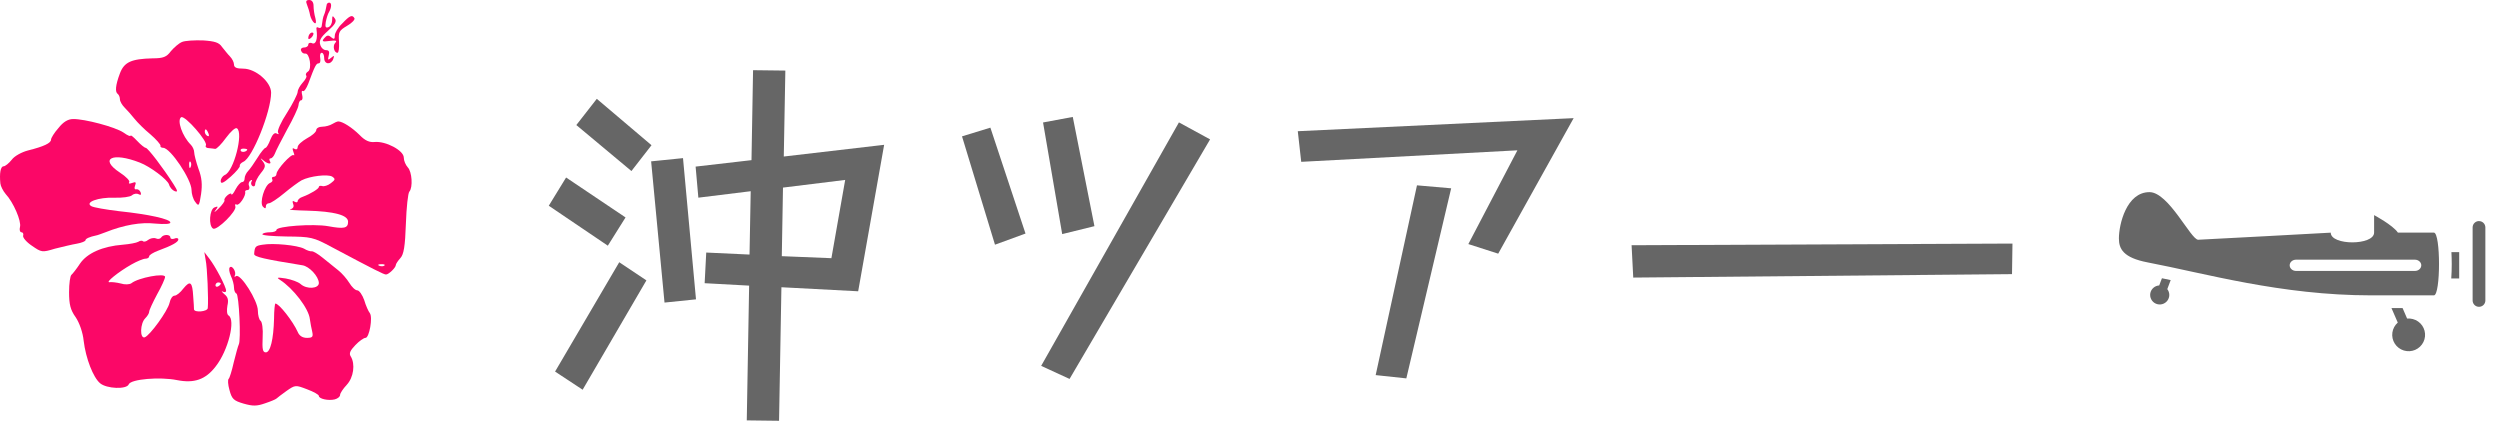
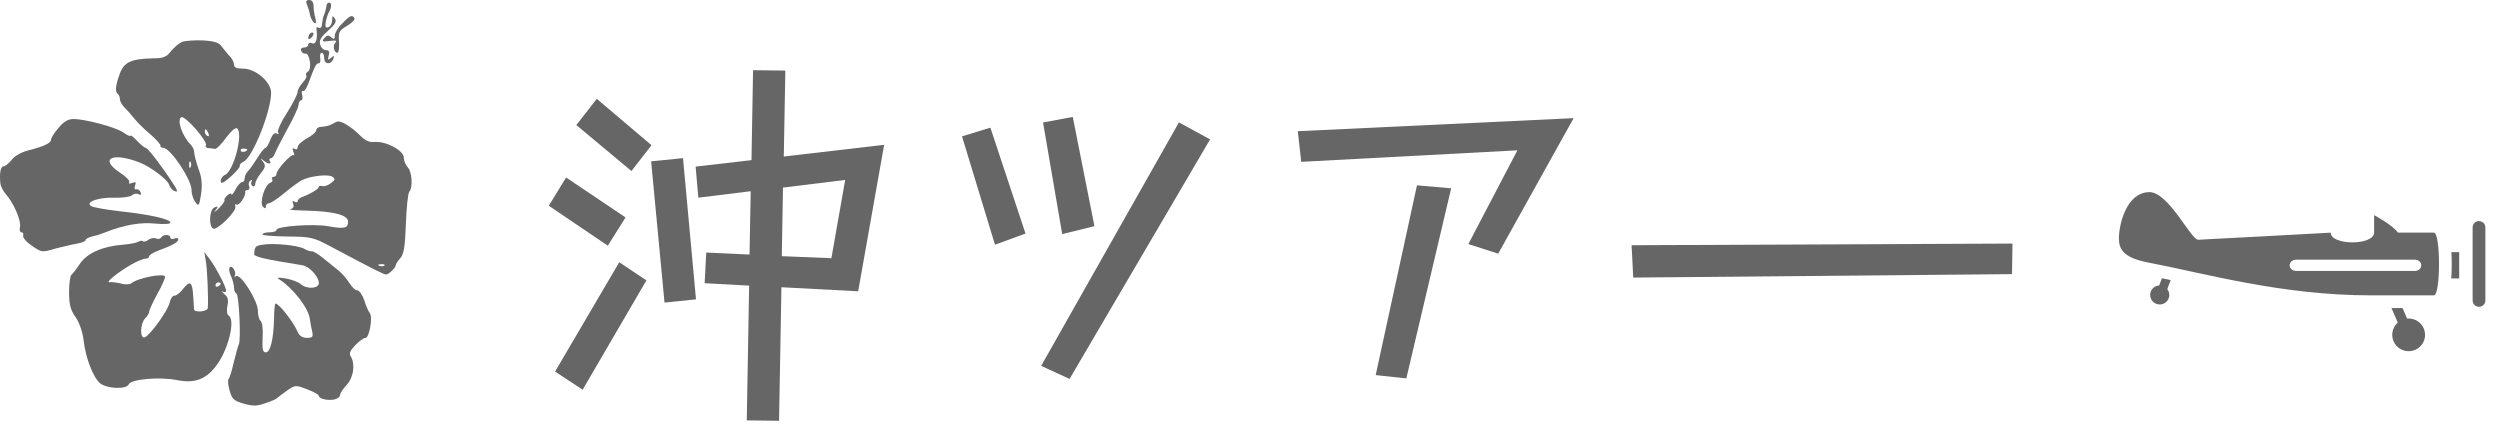
<svg xmlns="http://www.w3.org/2000/svg" width="164" height="28" viewBox="0 0 164 28" fill="none">
-   <path d="M20.134 0.294C20.204 0.468 20.308 0.779 20.343 1.004C20.395 1.212 20.517 1.437 20.622 1.507C20.726 1.576 20.761 1.472 20.691 1.195C20.622 0.97 20.569 0.606 20.569 0.381C20.569 0.156 20.465 0 20.291 0C20.082 0 20.047 0.087 20.134 0.294Z" fill="#FB0767" />
-   <path d="M21.424 0.346C21.389 0.571 21.319 0.848 21.267 0.952C21.197 1.091 21.145 1.368 21.11 1.662C21.11 1.801 21.006 1.87 20.902 1.818C20.797 1.749 20.728 1.801 20.762 1.922C20.849 2.563 20.728 2.926 20.484 2.84C20.345 2.77 20.223 2.822 20.223 2.926C20.223 3.03 20.101 3.117 19.945 3.117C19.788 3.117 19.701 3.221 19.753 3.324C19.788 3.446 19.91 3.532 20.014 3.515C20.31 3.446 20.484 4.519 20.206 4.692C20.084 4.762 20.032 4.883 20.084 4.952C20.154 5.004 20.049 5.212 19.858 5.42C19.684 5.61 19.527 5.887 19.527 6.026C19.527 6.164 19.214 6.788 18.831 7.394C18.431 8 18.17 8.588 18.24 8.692C18.309 8.813 18.292 8.831 18.153 8.761C18.014 8.675 17.874 8.813 17.735 9.16C17.631 9.454 17.474 9.697 17.422 9.697C17.352 9.697 17.109 9.991 16.9 10.337C16.674 10.701 16.395 11.099 16.274 11.22C16.152 11.341 16.047 11.567 16.047 11.705C16.047 11.844 15.978 11.947 15.873 11.947C15.787 11.947 15.595 12.155 15.456 12.415C15.317 12.692 15.195 12.831 15.178 12.744C15.178 12.658 15.056 12.692 14.917 12.813C14.777 12.934 14.69 13.073 14.725 13.142C14.76 13.194 14.586 13.437 14.342 13.679C14.099 13.921 13.995 13.973 14.134 13.8C14.325 13.54 14.325 13.506 14.064 13.61C13.751 13.731 13.664 14.805 13.977 14.995C14.221 15.151 15.56 13.835 15.439 13.54C15.404 13.419 15.421 13.367 15.526 13.419C15.682 13.523 16.152 12.831 16.082 12.588C16.065 12.519 16.134 12.467 16.239 12.467C16.343 12.467 16.395 12.346 16.343 12.207C16.274 12.069 16.326 11.913 16.43 11.844C16.535 11.774 16.57 11.792 16.5 11.913C16.448 12.017 16.465 12.138 16.57 12.207C16.656 12.259 16.743 12.207 16.743 12.069C16.743 11.93 16.9 11.618 17.109 11.359C17.422 10.978 17.439 10.857 17.248 10.597C17.057 10.354 17.057 10.337 17.265 10.51C17.561 10.77 17.857 10.805 17.7 10.562C17.648 10.458 17.666 10.389 17.753 10.389C17.84 10.389 17.961 10.251 18.031 10.078C18.083 9.922 18.448 9.212 18.831 8.502C19.231 7.792 19.562 7.082 19.579 6.909C19.597 6.718 19.666 6.58 19.753 6.58C19.84 6.58 19.875 6.424 19.823 6.233C19.771 6.043 19.788 5.922 19.875 5.974C19.945 6.026 20.101 5.801 20.223 5.489C20.658 4.311 20.745 4.156 20.902 4.156C21.006 4.156 21.041 4 21.006 3.809C20.971 3.619 21.006 3.463 21.11 3.463C21.197 3.463 21.267 3.619 21.267 3.809C21.267 4.225 21.702 4.277 21.858 3.879C21.945 3.636 21.928 3.619 21.719 3.792C21.511 3.965 21.493 3.948 21.563 3.653C21.632 3.394 21.58 3.29 21.389 3.29C21.232 3.29 21.058 3.134 21.006 2.926C20.919 2.666 21.041 2.441 21.511 2.026C21.998 1.593 22.102 1.402 21.963 1.212C21.824 1.004 21.789 1.022 21.789 1.316C21.789 1.524 21.685 1.731 21.545 1.783C21.354 1.853 21.319 1.766 21.371 1.437C21.424 1.177 21.511 0.9 21.58 0.796C21.754 0.502 21.772 0.173 21.598 0.173C21.511 0.173 21.424 0.242 21.424 0.346Z" fill="#FB0767" />
-   <path d="M22.45 1.541C22.171 1.801 21.963 2.164 21.963 2.337C21.963 2.58 21.91 2.597 21.719 2.441C21.545 2.285 21.441 2.303 21.267 2.511C21.093 2.718 21.145 2.753 21.632 2.684C22.015 2.632 22.137 2.666 21.997 2.805C21.806 2.995 21.91 3.463 22.137 3.463C22.224 3.463 22.258 3.134 22.241 2.753C22.189 2.095 22.241 2.008 22.763 1.697C23.093 1.506 23.302 1.281 23.25 1.195C23.111 0.952 22.954 1.004 22.45 1.541Z" fill="#FB0767" />
-   <path d="M20.344 2.2C20.275 2.252 20.223 2.39 20.223 2.494C20.223 2.598 20.31 2.581 20.431 2.46C20.536 2.356 20.588 2.217 20.553 2.165C20.501 2.113 20.397 2.131 20.344 2.2Z" fill="#FB0767" />
-   <path d="M11.939 2.754C11.73 2.84 11.417 3.117 11.208 3.36C10.93 3.741 10.703 3.827 10.008 3.827C8.616 3.862 8.146 4.07 7.867 4.814C7.572 5.594 7.537 6.044 7.728 6.165C7.798 6.217 7.867 6.373 7.867 6.511C7.867 6.65 8.007 6.892 8.181 7.065C8.337 7.221 8.633 7.55 8.824 7.793C9.016 8.035 9.486 8.503 9.868 8.814C10.251 9.143 10.547 9.49 10.529 9.559C10.495 9.628 10.582 9.697 10.703 9.697C11.173 9.697 12.565 11.775 12.565 12.468C12.565 12.71 12.669 13.074 12.809 13.247C13.035 13.559 13.07 13.524 13.191 12.727C13.278 12.104 13.244 11.654 13.017 11.065C12.861 10.615 12.739 10.13 12.739 9.992C12.739 9.836 12.635 9.611 12.513 9.49C11.956 8.935 11.591 7.879 11.886 7.689C12.13 7.55 13.661 9.299 13.505 9.541C13.452 9.628 13.539 9.715 13.678 9.715C13.835 9.732 14.027 9.749 14.114 9.767C14.2 9.784 14.531 9.455 14.827 9.039C15.123 8.641 15.436 8.347 15.54 8.416C15.992 8.693 15.331 11.273 14.74 11.481C14.601 11.55 14.479 11.723 14.479 11.879C14.479 12.087 14.653 12.018 15.14 11.585C15.488 11.273 15.766 10.944 15.732 10.875C15.714 10.788 15.819 10.684 15.958 10.615C16.549 10.39 17.785 7.325 17.785 6.078C17.785 5.386 16.775 4.503 15.958 4.503C15.523 4.503 15.349 4.433 15.349 4.226C15.349 4.087 15.227 3.845 15.088 3.706C14.949 3.568 14.722 3.273 14.566 3.083C14.374 2.788 14.096 2.702 13.313 2.65C12.756 2.633 12.13 2.667 11.939 2.754ZM13.678 8.762C13.731 8.901 13.713 8.97 13.609 8.918C13.505 8.866 13.435 8.745 13.435 8.641C13.435 8.399 13.557 8.451 13.678 8.762ZM16.219 9.801C16.219 9.94 15.888 10.026 15.801 9.905C15.749 9.819 15.819 9.749 15.958 9.749C16.097 9.749 16.219 9.784 16.219 9.801ZM12.513 10.944C12.461 11.083 12.409 11.031 12.409 10.84C12.391 10.65 12.443 10.546 12.495 10.615C12.548 10.667 12.565 10.823 12.513 10.944Z" fill="#FB0767" />
-   <path d="M3.834 8.399C3.556 8.711 3.347 9.057 3.347 9.161C3.347 9.386 2.877 9.611 1.833 9.871C1.433 9.975 0.946 10.234 0.772 10.477C0.581 10.719 0.337 10.91 0.233 10.91C0.041 10.91 -0.046 11.36 0.024 12.035C0.041 12.208 0.198 12.52 0.372 12.728C0.876 13.264 1.416 14.511 1.311 14.892C1.259 15.083 1.311 15.239 1.416 15.239C1.503 15.239 1.555 15.342 1.52 15.446C1.468 15.568 1.729 15.879 2.094 16.122C2.721 16.554 2.755 16.572 3.608 16.312C4.095 16.191 4.739 16.035 5.052 15.983C5.348 15.931 5.609 15.827 5.609 15.758C5.609 15.654 5.887 15.533 6.305 15.446C6.357 15.446 6.635 15.342 6.914 15.239C8.131 14.754 9.245 14.563 10.184 14.667C10.793 14.719 11.176 14.702 11.176 14.598C11.176 14.373 9.784 14.061 7.801 13.853C6.948 13.749 6.131 13.611 5.991 13.524C5.539 13.264 6.461 12.935 7.488 12.97C8.01 12.988 8.532 12.918 8.653 12.814C8.793 12.693 8.984 12.676 9.106 12.745C9.228 12.814 9.28 12.78 9.228 12.624C9.175 12.485 9.054 12.399 8.949 12.416C8.827 12.451 8.793 12.347 8.862 12.174C8.949 11.948 8.897 11.914 8.671 12.001C8.497 12.07 8.41 12.052 8.479 11.948C8.532 11.862 8.271 11.585 7.87 11.325C6.479 10.408 7.366 9.957 9.175 10.667C9.854 10.927 10.985 11.775 11.089 12.104C11.141 12.295 11.315 12.485 11.454 12.537C11.681 12.624 11.663 12.52 11.385 12.087C10.689 10.996 9.697 9.698 9.558 9.698C9.488 9.698 9.228 9.49 9.001 9.247C8.758 8.988 8.566 8.832 8.566 8.901C8.566 8.97 8.358 8.884 8.097 8.693C7.557 8.33 5.539 7.793 4.791 7.81C4.46 7.81 4.147 8.001 3.834 8.399Z" fill="#FB0767" />
-   <path d="M21.79 8.138C21.651 8.225 21.355 8.311 21.146 8.311C20.92 8.311 20.746 8.415 20.746 8.536C20.746 8.657 20.468 8.9 20.137 9.073C19.807 9.264 19.528 9.506 19.528 9.644C19.528 9.783 19.441 9.835 19.32 9.766C19.18 9.679 19.163 9.731 19.25 9.973C19.32 10.147 19.32 10.233 19.267 10.181C19.128 10.043 18.137 11.134 18.137 11.411C18.137 11.514 18.049 11.601 17.945 11.601C17.858 11.601 17.806 11.67 17.858 11.757C17.91 11.844 17.858 11.947 17.719 11.999C17.354 12.138 17.006 13.315 17.249 13.558C17.388 13.696 17.441 13.696 17.441 13.54C17.441 13.419 17.527 13.333 17.649 13.333C17.754 13.333 18.206 13.038 18.641 12.675C19.076 12.311 19.598 11.93 19.789 11.826C20.329 11.549 21.494 11.411 21.79 11.584C22.016 11.74 21.999 11.792 21.703 12.017C21.512 12.172 21.251 12.242 21.146 12.207C21.025 12.172 20.92 12.19 20.92 12.259C20.92 12.38 20.398 12.709 19.841 12.917C19.668 12.969 19.528 13.107 19.528 13.194C19.528 13.281 19.441 13.298 19.32 13.229C19.198 13.142 19.163 13.194 19.233 13.385C19.302 13.558 19.233 13.679 19.041 13.731C18.885 13.765 19.372 13.8 20.137 13.818C21.947 13.869 22.834 14.112 22.834 14.545C22.834 14.978 22.573 15.03 21.529 14.839C20.555 14.666 18.137 14.839 18.137 15.082C18.137 15.168 17.945 15.237 17.719 15.237C17.475 15.237 17.249 15.289 17.214 15.359C17.162 15.445 17.875 15.497 18.798 15.514C20.416 15.532 20.537 15.549 21.79 16.224C24.591 17.713 25.183 18.008 25.322 18.008C25.496 18.008 25.966 17.558 25.966 17.384C25.966 17.315 26.105 17.107 26.262 16.934C26.488 16.692 26.575 16.172 26.627 14.666C26.662 13.61 26.766 12.657 26.853 12.571C27.097 12.294 27.027 11.255 26.749 10.978C26.609 10.822 26.488 10.545 26.488 10.337C26.488 9.87 25.305 9.246 24.574 9.315C24.243 9.35 23.948 9.229 23.599 8.865C23.095 8.363 22.469 7.965 22.19 7.965C22.121 7.965 21.929 8.051 21.79 8.138ZM25.218 17.419C25.165 17.471 25.009 17.488 24.887 17.436C24.748 17.384 24.8 17.332 24.991 17.332C25.183 17.315 25.287 17.367 25.218 17.419Z" fill="#FB0767" />
-   <path d="M10.569 15.584C10.516 15.671 10.36 15.706 10.22 15.636C10.064 15.584 9.855 15.636 9.716 15.74C9.594 15.844 9.438 15.879 9.385 15.827C9.333 15.775 9.194 15.775 9.072 15.861C8.95 15.931 8.498 16.017 8.063 16.052C6.723 16.156 5.714 16.606 5.245 17.299C5.018 17.645 4.757 17.974 4.688 18.026C4.601 18.095 4.531 18.597 4.531 19.169C4.531 19.965 4.618 20.329 4.966 20.814C5.21 21.177 5.436 21.818 5.488 22.355C5.627 23.515 6.114 24.762 6.567 25.142C7.002 25.506 8.307 25.558 8.446 25.212C8.585 24.866 10.499 24.71 11.612 24.935C12.743 25.16 13.491 24.9 14.152 24.034C14.97 22.995 15.475 20.97 14.988 20.692C14.883 20.623 14.866 20.363 14.918 20.052C15.005 19.671 14.953 19.48 14.709 19.29C14.535 19.134 14.501 19.065 14.622 19.134C14.727 19.186 14.831 19.169 14.831 19.065C14.831 18.805 14.135 17.489 13.735 16.97L13.404 16.537L13.491 17.056C13.596 17.524 13.683 19.671 13.631 20.208C13.613 20.45 12.743 20.519 12.726 20.294C12.726 20.225 12.709 19.844 12.674 19.446C12.621 18.493 12.482 18.372 12.03 18.926C11.838 19.186 11.578 19.394 11.456 19.394C11.317 19.394 11.177 19.602 11.125 19.861C11.003 20.398 9.838 22.008 9.49 22.13C9.159 22.216 9.194 21.212 9.525 20.883C9.664 20.744 9.786 20.554 9.786 20.45C9.786 20.346 10.029 19.827 10.307 19.307C10.603 18.788 10.829 18.268 10.829 18.164C10.829 17.887 9.072 18.216 8.62 18.58C8.498 18.667 8.185 18.684 7.924 18.597C7.646 18.528 7.332 18.493 7.193 18.511C6.863 18.563 7.767 17.835 8.62 17.351C8.985 17.143 9.403 16.97 9.542 16.97C9.681 16.97 9.786 16.9 9.786 16.814C9.786 16.727 10.046 16.571 10.36 16.45C11.299 16.104 11.699 15.879 11.699 15.706C11.699 15.619 11.578 15.584 11.438 15.654C11.299 15.706 11.177 15.671 11.177 15.584C11.177 15.359 10.708 15.359 10.569 15.584ZM14.483 18.597C14.483 18.649 14.414 18.736 14.309 18.788C14.222 18.84 14.135 18.805 14.135 18.718C14.135 18.615 14.222 18.528 14.309 18.528C14.414 18.528 14.483 18.563 14.483 18.597Z" fill="#FB0767" />
-   <path d="M17.23 16.052C16.76 16.121 16.708 16.173 16.673 16.658C16.655 16.848 17.369 17.004 19.839 17.402C20.292 17.472 20.901 18.13 20.918 18.563C20.918 18.944 20.118 18.995 19.718 18.632C19.561 18.493 19.126 18.337 18.743 18.268C18.187 18.182 18.117 18.199 18.361 18.355C19.23 18.909 20.257 20.242 20.327 20.935C20.361 21.177 20.431 21.558 20.483 21.766C20.553 22.095 20.501 22.164 20.135 22.164C19.839 22.164 19.631 22.026 19.526 21.766C19.213 21.073 18.308 19.913 18.065 19.913C18.03 19.913 17.978 20.363 17.978 20.9C17.943 22.268 17.734 23.116 17.439 23.116C17.23 23.116 17.195 22.909 17.23 22.13C17.265 21.576 17.195 21.108 17.09 21.039C17.003 20.987 16.916 20.675 16.916 20.381C16.916 19.723 15.786 17.939 15.49 18.112C15.386 18.182 15.351 18.164 15.403 18.078C15.525 17.853 15.229 17.368 15.072 17.541C15.003 17.61 15.037 17.853 15.142 18.095C15.264 18.337 15.351 18.684 15.351 18.874C15.351 19.047 15.42 19.221 15.507 19.255C15.681 19.307 15.82 22.337 15.664 22.597C15.612 22.701 15.472 23.22 15.333 23.774C15.211 24.329 15.055 24.814 15.003 24.848C14.933 24.9 14.95 25.229 15.055 25.593C15.211 26.181 15.333 26.285 15.977 26.476C16.586 26.649 16.847 26.649 17.386 26.458C17.752 26.337 18.082 26.199 18.134 26.147C18.187 26.095 18.482 25.87 18.796 25.645C19.37 25.246 19.387 25.246 20.153 25.541C20.57 25.697 20.918 25.887 20.918 25.974C20.918 26.164 21.544 26.303 21.962 26.199C22.153 26.147 22.31 26.026 22.31 25.904C22.31 25.8 22.501 25.506 22.745 25.246C23.197 24.762 23.319 23.878 23.006 23.376C22.884 23.186 22.971 22.995 23.302 22.649C23.563 22.372 23.858 22.164 23.98 22.164C24.224 22.164 24.467 20.814 24.259 20.537C24.172 20.433 23.998 20.052 23.893 19.688C23.771 19.342 23.563 19.047 23.441 19.047C23.302 19.047 23.076 18.822 22.919 18.563C22.745 18.285 22.432 17.922 22.188 17.731C21.962 17.558 21.51 17.177 21.179 16.918C20.866 16.658 20.535 16.467 20.448 16.485C20.379 16.502 20.135 16.433 19.944 16.312C19.509 16.087 17.926 15.931 17.23 16.052Z" fill="#FB0767" />
+   <path d="M20.134 0.294C20.204 0.468 20.308 0.779 20.343 1.004C20.395 1.212 20.517 1.437 20.622 1.507C20.726 1.576 20.761 1.472 20.691 1.195C20.622 0.97 20.569 0.606 20.569 0.381C20.569 0.156 20.465 0 20.291 0C20.082 0 20.047 0.087 20.134 0.294Z" fill="#666666" />
+   <path d="M21.424 0.346C21.389 0.571 21.319 0.848 21.267 0.952C21.197 1.091 21.145 1.368 21.11 1.662C21.11 1.801 21.006 1.87 20.902 1.818C20.797 1.749 20.728 1.801 20.762 1.922C20.849 2.563 20.728 2.926 20.484 2.84C20.345 2.77 20.223 2.822 20.223 2.926C20.223 3.03 20.101 3.117 19.945 3.117C19.788 3.117 19.701 3.221 19.753 3.324C19.788 3.446 19.91 3.532 20.014 3.515C20.31 3.446 20.484 4.519 20.206 4.692C20.084 4.762 20.032 4.883 20.084 4.952C20.154 5.004 20.049 5.212 19.858 5.42C19.684 5.61 19.527 5.887 19.527 6.026C19.527 6.164 19.214 6.788 18.831 7.394C18.431 8 18.17 8.588 18.24 8.692C18.309 8.813 18.292 8.831 18.153 8.761C18.014 8.675 17.874 8.813 17.735 9.16C17.631 9.454 17.474 9.697 17.422 9.697C17.352 9.697 17.109 9.991 16.9 10.337C16.674 10.701 16.395 11.099 16.274 11.22C16.152 11.341 16.047 11.567 16.047 11.705C16.047 11.844 15.978 11.947 15.873 11.947C15.787 11.947 15.595 12.155 15.456 12.415C15.317 12.692 15.195 12.831 15.178 12.744C15.178 12.658 15.056 12.692 14.917 12.813C14.777 12.934 14.69 13.073 14.725 13.142C14.76 13.194 14.586 13.437 14.342 13.679C14.099 13.921 13.995 13.973 14.134 13.8C14.325 13.54 14.325 13.506 14.064 13.61C13.751 13.731 13.664 14.805 13.977 14.995C14.221 15.151 15.56 13.835 15.439 13.54C15.404 13.419 15.421 13.367 15.526 13.419C15.682 13.523 16.152 12.831 16.082 12.588C16.065 12.519 16.134 12.467 16.239 12.467C16.343 12.467 16.395 12.346 16.343 12.207C16.274 12.069 16.326 11.913 16.43 11.844C16.535 11.774 16.57 11.792 16.5 11.913C16.448 12.017 16.465 12.138 16.57 12.207C16.656 12.259 16.743 12.207 16.743 12.069C16.743 11.93 16.9 11.618 17.109 11.359C17.422 10.978 17.439 10.857 17.248 10.597C17.057 10.354 17.057 10.337 17.265 10.51C17.561 10.77 17.857 10.805 17.7 10.562C17.648 10.458 17.666 10.389 17.753 10.389C17.84 10.389 17.961 10.251 18.031 10.078C18.083 9.922 18.448 9.212 18.831 8.502C19.231 7.792 19.562 7.082 19.579 6.909C19.597 6.718 19.666 6.58 19.753 6.58C19.84 6.58 19.875 6.424 19.823 6.233C19.771 6.043 19.788 5.922 19.875 5.974C19.945 6.026 20.101 5.801 20.223 5.489C20.658 4.311 20.745 4.156 20.902 4.156C21.006 4.156 21.041 4 21.006 3.809C20.971 3.619 21.006 3.463 21.11 3.463C21.197 3.463 21.267 3.619 21.267 3.809C21.267 4.225 21.702 4.277 21.858 3.879C21.945 3.636 21.928 3.619 21.719 3.792C21.511 3.965 21.493 3.948 21.563 3.653C21.632 3.394 21.58 3.29 21.389 3.29C21.232 3.29 21.058 3.134 21.006 2.926C20.919 2.666 21.041 2.441 21.511 2.026C21.998 1.593 22.102 1.402 21.963 1.212C21.824 1.004 21.789 1.022 21.789 1.316C21.789 1.524 21.685 1.731 21.545 1.783C21.354 1.853 21.319 1.766 21.371 1.437C21.424 1.177 21.511 0.9 21.58 0.796C21.754 0.502 21.772 0.173 21.598 0.173C21.511 0.173 21.424 0.242 21.424 0.346Z" fill="#666666" />
+   <path d="M22.45 1.541C22.171 1.801 21.963 2.164 21.963 2.337C21.963 2.58 21.91 2.597 21.719 2.441C21.545 2.285 21.441 2.303 21.267 2.511C21.093 2.718 21.145 2.753 21.632 2.684C22.015 2.632 22.137 2.666 21.997 2.805C21.806 2.995 21.91 3.463 22.137 3.463C22.224 3.463 22.258 3.134 22.241 2.753C22.189 2.095 22.241 2.008 22.763 1.697C23.093 1.506 23.302 1.281 23.25 1.195C23.111 0.952 22.954 1.004 22.45 1.541Z" fill="#666666" />
+   <path d="M20.344 2.2C20.275 2.252 20.223 2.39 20.223 2.494C20.223 2.598 20.31 2.581 20.431 2.46C20.536 2.356 20.588 2.217 20.553 2.165C20.501 2.113 20.397 2.131 20.344 2.2Z" fill="#666666" />
+   <path d="M11.939 2.754C11.73 2.84 11.417 3.117 11.208 3.36C10.93 3.741 10.703 3.827 10.008 3.827C8.616 3.862 8.146 4.07 7.867 4.814C7.572 5.594 7.537 6.044 7.728 6.165C7.798 6.217 7.867 6.373 7.867 6.511C7.867 6.65 8.007 6.892 8.181 7.065C8.337 7.221 8.633 7.55 8.824 7.793C9.016 8.035 9.486 8.503 9.868 8.814C10.251 9.143 10.547 9.49 10.529 9.559C10.495 9.628 10.582 9.697 10.703 9.697C11.173 9.697 12.565 11.775 12.565 12.468C12.565 12.71 12.669 13.074 12.809 13.247C13.035 13.559 13.07 13.524 13.191 12.727C13.278 12.104 13.244 11.654 13.017 11.065C12.861 10.615 12.739 10.13 12.739 9.992C12.739 9.836 12.635 9.611 12.513 9.49C11.956 8.935 11.591 7.879 11.886 7.689C12.13 7.55 13.661 9.299 13.505 9.541C13.452 9.628 13.539 9.715 13.678 9.715C13.835 9.732 14.027 9.749 14.114 9.767C14.2 9.784 14.531 9.455 14.827 9.039C15.123 8.641 15.436 8.347 15.54 8.416C15.992 8.693 15.331 11.273 14.74 11.481C14.601 11.55 14.479 11.723 14.479 11.879C14.479 12.087 14.653 12.018 15.14 11.585C15.488 11.273 15.766 10.944 15.732 10.875C15.714 10.788 15.819 10.684 15.958 10.615C16.549 10.39 17.785 7.325 17.785 6.078C17.785 5.386 16.775 4.503 15.958 4.503C15.523 4.503 15.349 4.433 15.349 4.226C15.349 4.087 15.227 3.845 15.088 3.706C14.949 3.568 14.722 3.273 14.566 3.083C14.374 2.788 14.096 2.702 13.313 2.65C12.756 2.633 12.13 2.667 11.939 2.754ZM13.678 8.762C13.731 8.901 13.713 8.97 13.609 8.918C13.505 8.866 13.435 8.745 13.435 8.641C13.435 8.399 13.557 8.451 13.678 8.762ZM16.219 9.801C16.219 9.94 15.888 10.026 15.801 9.905C15.749 9.819 15.819 9.749 15.958 9.749C16.097 9.749 16.219 9.784 16.219 9.801ZM12.513 10.944C12.461 11.083 12.409 11.031 12.409 10.84C12.391 10.65 12.443 10.546 12.495 10.615C12.548 10.667 12.565 10.823 12.513 10.944Z" fill="#666666" />
+   <path d="M3.834 8.399C3.556 8.711 3.347 9.057 3.347 9.161C3.347 9.386 2.877 9.611 1.833 9.871C1.433 9.975 0.946 10.234 0.772 10.477C0.581 10.719 0.337 10.91 0.233 10.91C0.041 10.91 -0.046 11.36 0.024 12.035C0.041 12.208 0.198 12.52 0.372 12.728C0.876 13.264 1.416 14.511 1.311 14.892C1.259 15.083 1.311 15.239 1.416 15.239C1.503 15.239 1.555 15.342 1.52 15.446C1.468 15.568 1.729 15.879 2.094 16.122C2.721 16.554 2.755 16.572 3.608 16.312C4.095 16.191 4.739 16.035 5.052 15.983C5.348 15.931 5.609 15.827 5.609 15.758C5.609 15.654 5.887 15.533 6.305 15.446C6.357 15.446 6.635 15.342 6.914 15.239C8.131 14.754 9.245 14.563 10.184 14.667C10.793 14.719 11.176 14.702 11.176 14.598C11.176 14.373 9.784 14.061 7.801 13.853C6.948 13.749 6.131 13.611 5.991 13.524C5.539 13.264 6.461 12.935 7.488 12.97C8.01 12.988 8.532 12.918 8.653 12.814C8.793 12.693 8.984 12.676 9.106 12.745C9.228 12.814 9.28 12.78 9.228 12.624C9.175 12.485 9.054 12.399 8.949 12.416C8.827 12.451 8.793 12.347 8.862 12.174C8.949 11.948 8.897 11.914 8.671 12.001C8.497 12.07 8.41 12.052 8.479 11.948C8.532 11.862 8.271 11.585 7.87 11.325C6.479 10.408 7.366 9.957 9.175 10.667C9.854 10.927 10.985 11.775 11.089 12.104C11.141 12.295 11.315 12.485 11.454 12.537C11.681 12.624 11.663 12.52 11.385 12.087C10.689 10.996 9.697 9.698 9.558 9.698C9.488 9.698 9.228 9.49 9.001 9.247C8.758 8.988 8.566 8.832 8.566 8.901C8.566 8.97 8.358 8.884 8.097 8.693C7.557 8.33 5.539 7.793 4.791 7.81C4.46 7.81 4.147 8.001 3.834 8.399Z" fill="#666666" />
+   <path d="M21.79 8.138C21.651 8.225 21.355 8.311 21.146 8.311C20.92 8.311 20.746 8.415 20.746 8.536C20.746 8.657 20.468 8.9 20.137 9.073C19.807 9.264 19.528 9.506 19.528 9.644C19.528 9.783 19.441 9.835 19.32 9.766C19.18 9.679 19.163 9.731 19.25 9.973C19.32 10.147 19.32 10.233 19.267 10.181C19.128 10.043 18.137 11.134 18.137 11.411C18.137 11.514 18.049 11.601 17.945 11.601C17.858 11.601 17.806 11.67 17.858 11.757C17.91 11.844 17.858 11.947 17.719 11.999C17.354 12.138 17.006 13.315 17.249 13.558C17.388 13.696 17.441 13.696 17.441 13.54C17.441 13.419 17.527 13.333 17.649 13.333C17.754 13.333 18.206 13.038 18.641 12.675C19.076 12.311 19.598 11.93 19.789 11.826C20.329 11.549 21.494 11.411 21.79 11.584C22.016 11.74 21.999 11.792 21.703 12.017C21.512 12.172 21.251 12.242 21.146 12.207C21.025 12.172 20.92 12.19 20.92 12.259C20.92 12.38 20.398 12.709 19.841 12.917C19.668 12.969 19.528 13.107 19.528 13.194C19.528 13.281 19.441 13.298 19.32 13.229C19.198 13.142 19.163 13.194 19.233 13.385C19.302 13.558 19.233 13.679 19.041 13.731C18.885 13.765 19.372 13.8 20.137 13.818C21.947 13.869 22.834 14.112 22.834 14.545C22.834 14.978 22.573 15.03 21.529 14.839C20.555 14.666 18.137 14.839 18.137 15.082C18.137 15.168 17.945 15.237 17.719 15.237C17.475 15.237 17.249 15.289 17.214 15.359C17.162 15.445 17.875 15.497 18.798 15.514C20.416 15.532 20.537 15.549 21.79 16.224C24.591 17.713 25.183 18.008 25.322 18.008C25.496 18.008 25.966 17.558 25.966 17.384C25.966 17.315 26.105 17.107 26.262 16.934C26.488 16.692 26.575 16.172 26.627 14.666C26.662 13.61 26.766 12.657 26.853 12.571C27.097 12.294 27.027 11.255 26.749 10.978C26.609 10.822 26.488 10.545 26.488 10.337C26.488 9.87 25.305 9.246 24.574 9.315C24.243 9.35 23.948 9.229 23.599 8.865C23.095 8.363 22.469 7.965 22.19 7.965C22.121 7.965 21.929 8.051 21.79 8.138ZM25.218 17.419C25.165 17.471 25.009 17.488 24.887 17.436C24.748 17.384 24.8 17.332 24.991 17.332C25.183 17.315 25.287 17.367 25.218 17.419Z" fill="#666666" />
+   <path d="M10.569 15.584C10.516 15.671 10.36 15.706 10.22 15.636C10.064 15.584 9.855 15.636 9.716 15.74C9.594 15.844 9.438 15.879 9.385 15.827C9.333 15.775 9.194 15.775 9.072 15.861C8.95 15.931 8.498 16.017 8.063 16.052C6.723 16.156 5.714 16.606 5.245 17.299C5.018 17.645 4.757 17.974 4.688 18.026C4.601 18.095 4.531 18.597 4.531 19.169C4.531 19.965 4.618 20.329 4.966 20.814C5.21 21.177 5.436 21.818 5.488 22.355C5.627 23.515 6.114 24.762 6.567 25.142C7.002 25.506 8.307 25.558 8.446 25.212C8.585 24.866 10.499 24.71 11.612 24.935C12.743 25.16 13.491 24.9 14.152 24.034C14.97 22.995 15.475 20.97 14.988 20.692C14.883 20.623 14.866 20.363 14.918 20.052C15.005 19.671 14.953 19.48 14.709 19.29C14.535 19.134 14.501 19.065 14.622 19.134C14.727 19.186 14.831 19.169 14.831 19.065C14.831 18.805 14.135 17.489 13.735 16.97L13.404 16.537L13.491 17.056C13.596 17.524 13.683 19.671 13.631 20.208C13.613 20.45 12.743 20.519 12.726 20.294C12.726 20.225 12.709 19.844 12.674 19.446C12.621 18.493 12.482 18.372 12.03 18.926C11.838 19.186 11.578 19.394 11.456 19.394C11.317 19.394 11.177 19.602 11.125 19.861C11.003 20.398 9.838 22.008 9.49 22.13C9.159 22.216 9.194 21.212 9.525 20.883C9.664 20.744 9.786 20.554 9.786 20.45C9.786 20.346 10.029 19.827 10.307 19.307C10.603 18.788 10.829 18.268 10.829 18.164C10.829 17.887 9.072 18.216 8.62 18.58C8.498 18.667 8.185 18.684 7.924 18.597C7.646 18.528 7.332 18.493 7.193 18.511C6.863 18.563 7.767 17.835 8.62 17.351C8.985 17.143 9.403 16.97 9.542 16.97C9.681 16.97 9.786 16.9 9.786 16.814C9.786 16.727 10.046 16.571 10.36 16.45C11.299 16.104 11.699 15.879 11.699 15.706C11.699 15.619 11.578 15.584 11.438 15.654C11.299 15.706 11.177 15.671 11.177 15.584C11.177 15.359 10.708 15.359 10.569 15.584ZM14.483 18.597C14.483 18.649 14.414 18.736 14.309 18.788C14.222 18.84 14.135 18.805 14.135 18.718C14.135 18.615 14.222 18.528 14.309 18.528C14.414 18.528 14.483 18.563 14.483 18.597Z" fill="#666666" />
+   <path d="M17.23 16.052C16.76 16.121 16.708 16.173 16.673 16.658C16.655 16.848 17.369 17.004 19.839 17.402C20.292 17.472 20.901 18.13 20.918 18.563C20.918 18.944 20.118 18.995 19.718 18.632C19.561 18.493 19.126 18.337 18.743 18.268C18.187 18.182 18.117 18.199 18.361 18.355C19.23 18.909 20.257 20.242 20.327 20.935C20.361 21.177 20.431 21.558 20.483 21.766C20.553 22.095 20.501 22.164 20.135 22.164C19.839 22.164 19.631 22.026 19.526 21.766C19.213 21.073 18.308 19.913 18.065 19.913C18.03 19.913 17.978 20.363 17.978 20.9C17.943 22.268 17.734 23.116 17.439 23.116C17.23 23.116 17.195 22.909 17.23 22.13C17.265 21.576 17.195 21.108 17.09 21.039C17.003 20.987 16.916 20.675 16.916 20.381C16.916 19.723 15.786 17.939 15.49 18.112C15.386 18.182 15.351 18.164 15.403 18.078C15.525 17.853 15.229 17.368 15.072 17.541C15.003 17.61 15.037 17.853 15.142 18.095C15.264 18.337 15.351 18.684 15.351 18.874C15.351 19.047 15.42 19.221 15.507 19.255C15.681 19.307 15.82 22.337 15.664 22.597C15.612 22.701 15.472 23.22 15.333 23.774C15.211 24.329 15.055 24.814 15.003 24.848C14.933 24.9 14.95 25.229 15.055 25.593C15.211 26.181 15.333 26.285 15.977 26.476C16.586 26.649 16.847 26.649 17.386 26.458C17.752 26.337 18.082 26.199 18.134 26.147C18.187 26.095 18.482 25.87 18.796 25.645C19.37 25.246 19.387 25.246 20.153 25.541C20.57 25.697 20.918 25.887 20.918 25.974C20.918 26.164 21.544 26.303 21.962 26.199C22.153 26.147 22.31 26.026 22.31 25.904C22.31 25.8 22.501 25.506 22.745 25.246C23.197 24.762 23.319 23.878 23.006 23.376C22.884 23.186 22.971 22.995 23.302 22.649C23.563 22.372 23.858 22.164 23.98 22.164C24.224 22.164 24.467 20.814 24.259 20.537C24.172 20.433 23.998 20.052 23.893 19.688C23.771 19.342 23.563 19.047 23.441 19.047C23.302 19.047 23.076 18.822 22.919 18.563C22.745 18.285 22.432 17.922 22.188 17.731C21.962 17.558 21.51 17.177 21.179 16.918C20.866 16.658 20.535 16.467 20.448 16.485C20.379 16.502 20.135 16.433 19.944 16.312C19.509 16.087 17.926 15.931 17.23 16.052Z" fill="#666666" />
  <path d="M49.143 18.737L46.225 18.578L46.329 16.567L49.169 16.699L49.246 12.544L45.812 12.967L45.632 10.929L49.298 10.506L49.401 4.604L51.519 4.63L51.416 10.268L58 9.5L56.296 19.108L51.261 18.843L51.106 27.604L48.988 27.577L49.143 18.737ZM39.15 6.483L42.739 9.526L41.422 11.22L37.807 8.203L39.15 6.483ZM42.714 10.585L44.805 10.373L45.657 19.637L43.592 19.849L42.714 10.585ZM37.136 11.644L41.035 14.264L39.873 16.117L36 13.496L37.136 11.644ZM51.364 12.306L51.286 16.805L54.54 16.937L55.444 11.803L51.364 12.306ZM40.622 17.202L42.404 18.393L38.221 25.566L36.413 24.375L40.622 17.202Z" fill="#666666" />
  <path d="M107.032 16.087L132.018 15.978L131.988 17.983L107.141 18.209L107.032 16.087Z" fill="#666666" />
  <path d="M99.541 9.861L85.36 10.616L85.135 8.607L103.231 7.75L98.282 16.64L96.323 16.011L99.541 9.861ZM92.954 12.158L95.197 12.353L92.255 24.822L90.244 24.607L92.954 12.158Z" fill="#666666" />
  <path d="M68.424 8.034L70.374 7.671L71.795 14.836L69.68 15.357L68.424 8.034ZM77.338 8.029L79.382 9.143L70.163 24.858L68.3 24.001L77.338 8.029ZM63.108 8.945L64.969 8.374L67.273 15.321L65.271 16.052L63.108 8.945Z" fill="#666666" />
  <path d="M141.823 18.253L142.397 18.374L142.174 18.966C142.26 19.076 142.306 19.212 142.306 19.352C142.305 19.491 142.257 19.627 142.17 19.736C142.083 19.846 141.961 19.923 141.825 19.956C141.688 19.989 141.545 19.975 141.417 19.917C141.289 19.859 141.185 19.76 141.121 19.636C141.056 19.512 141.035 19.37 141.061 19.232C141.088 19.095 141.159 18.971 141.265 18.879C141.37 18.787 141.504 18.733 141.644 18.725L141.823 18.253ZM157.294 21.162C157.102 21.33 156.976 21.562 156.94 21.815C156.904 22.068 156.959 22.325 157.097 22.541C157.234 22.757 157.444 22.917 157.69 22.992C157.935 23.067 158.199 23.053 158.435 22.952C158.67 22.85 158.862 22.669 158.975 22.439C159.088 22.21 159.115 21.948 159.052 21.701C158.988 21.453 158.838 21.236 158.628 21.089C158.418 20.942 158.162 20.875 157.907 20.898L157.609 20.209H156.88L157.294 21.162ZM160.834 17.317C160.834 17.651 160.823 17.975 160.802 18.268H161.323V16.541H160.813C160.825 16.787 160.834 17.049 160.834 17.318L160.834 17.317ZM159.663 19.375H155.535C149.632 19.375 144.615 17.924 140.889 17.214C139.277 16.906 139 16.321 139 15.64C139 14.729 139.493 12.604 141.007 12.604C142.264 12.604 143.722 15.727 144.2 15.727C144.404 15.727 152.897 15.262 152.897 15.262C152.897 15.687 153.605 15.899 154.314 15.899C155.024 15.899 155.741 15.685 155.741 15.257V14.111C155.741 14.111 156.962 14.761 157.303 15.259H159.662C160.112 15.259 160.112 19.377 159.662 19.377L159.663 19.375ZM158.836 17.404C158.836 17.201 158.648 17.035 158.42 17.035H150.619C150.389 17.035 150.203 17.2 150.203 17.404C150.203 17.608 150.391 17.773 150.619 17.773H158.417C158.648 17.775 158.835 17.61 158.835 17.406L158.836 17.404ZM162.62 14.502C162.509 14.502 162.404 14.546 162.326 14.624C162.248 14.701 162.204 14.806 162.204 14.916V19.716C162.205 19.825 162.25 19.93 162.328 20.007C162.406 20.084 162.512 20.127 162.622 20.127C162.732 20.127 162.838 20.084 162.916 20.007C162.994 19.93 163.039 19.825 163.04 19.716V14.92C163.04 14.865 163.029 14.81 163.008 14.76C162.987 14.709 162.956 14.663 162.917 14.624C162.878 14.585 162.831 14.555 162.78 14.534C162.729 14.514 162.674 14.503 162.619 14.504L162.62 14.502Z" fill="#666666" />
</svg>
